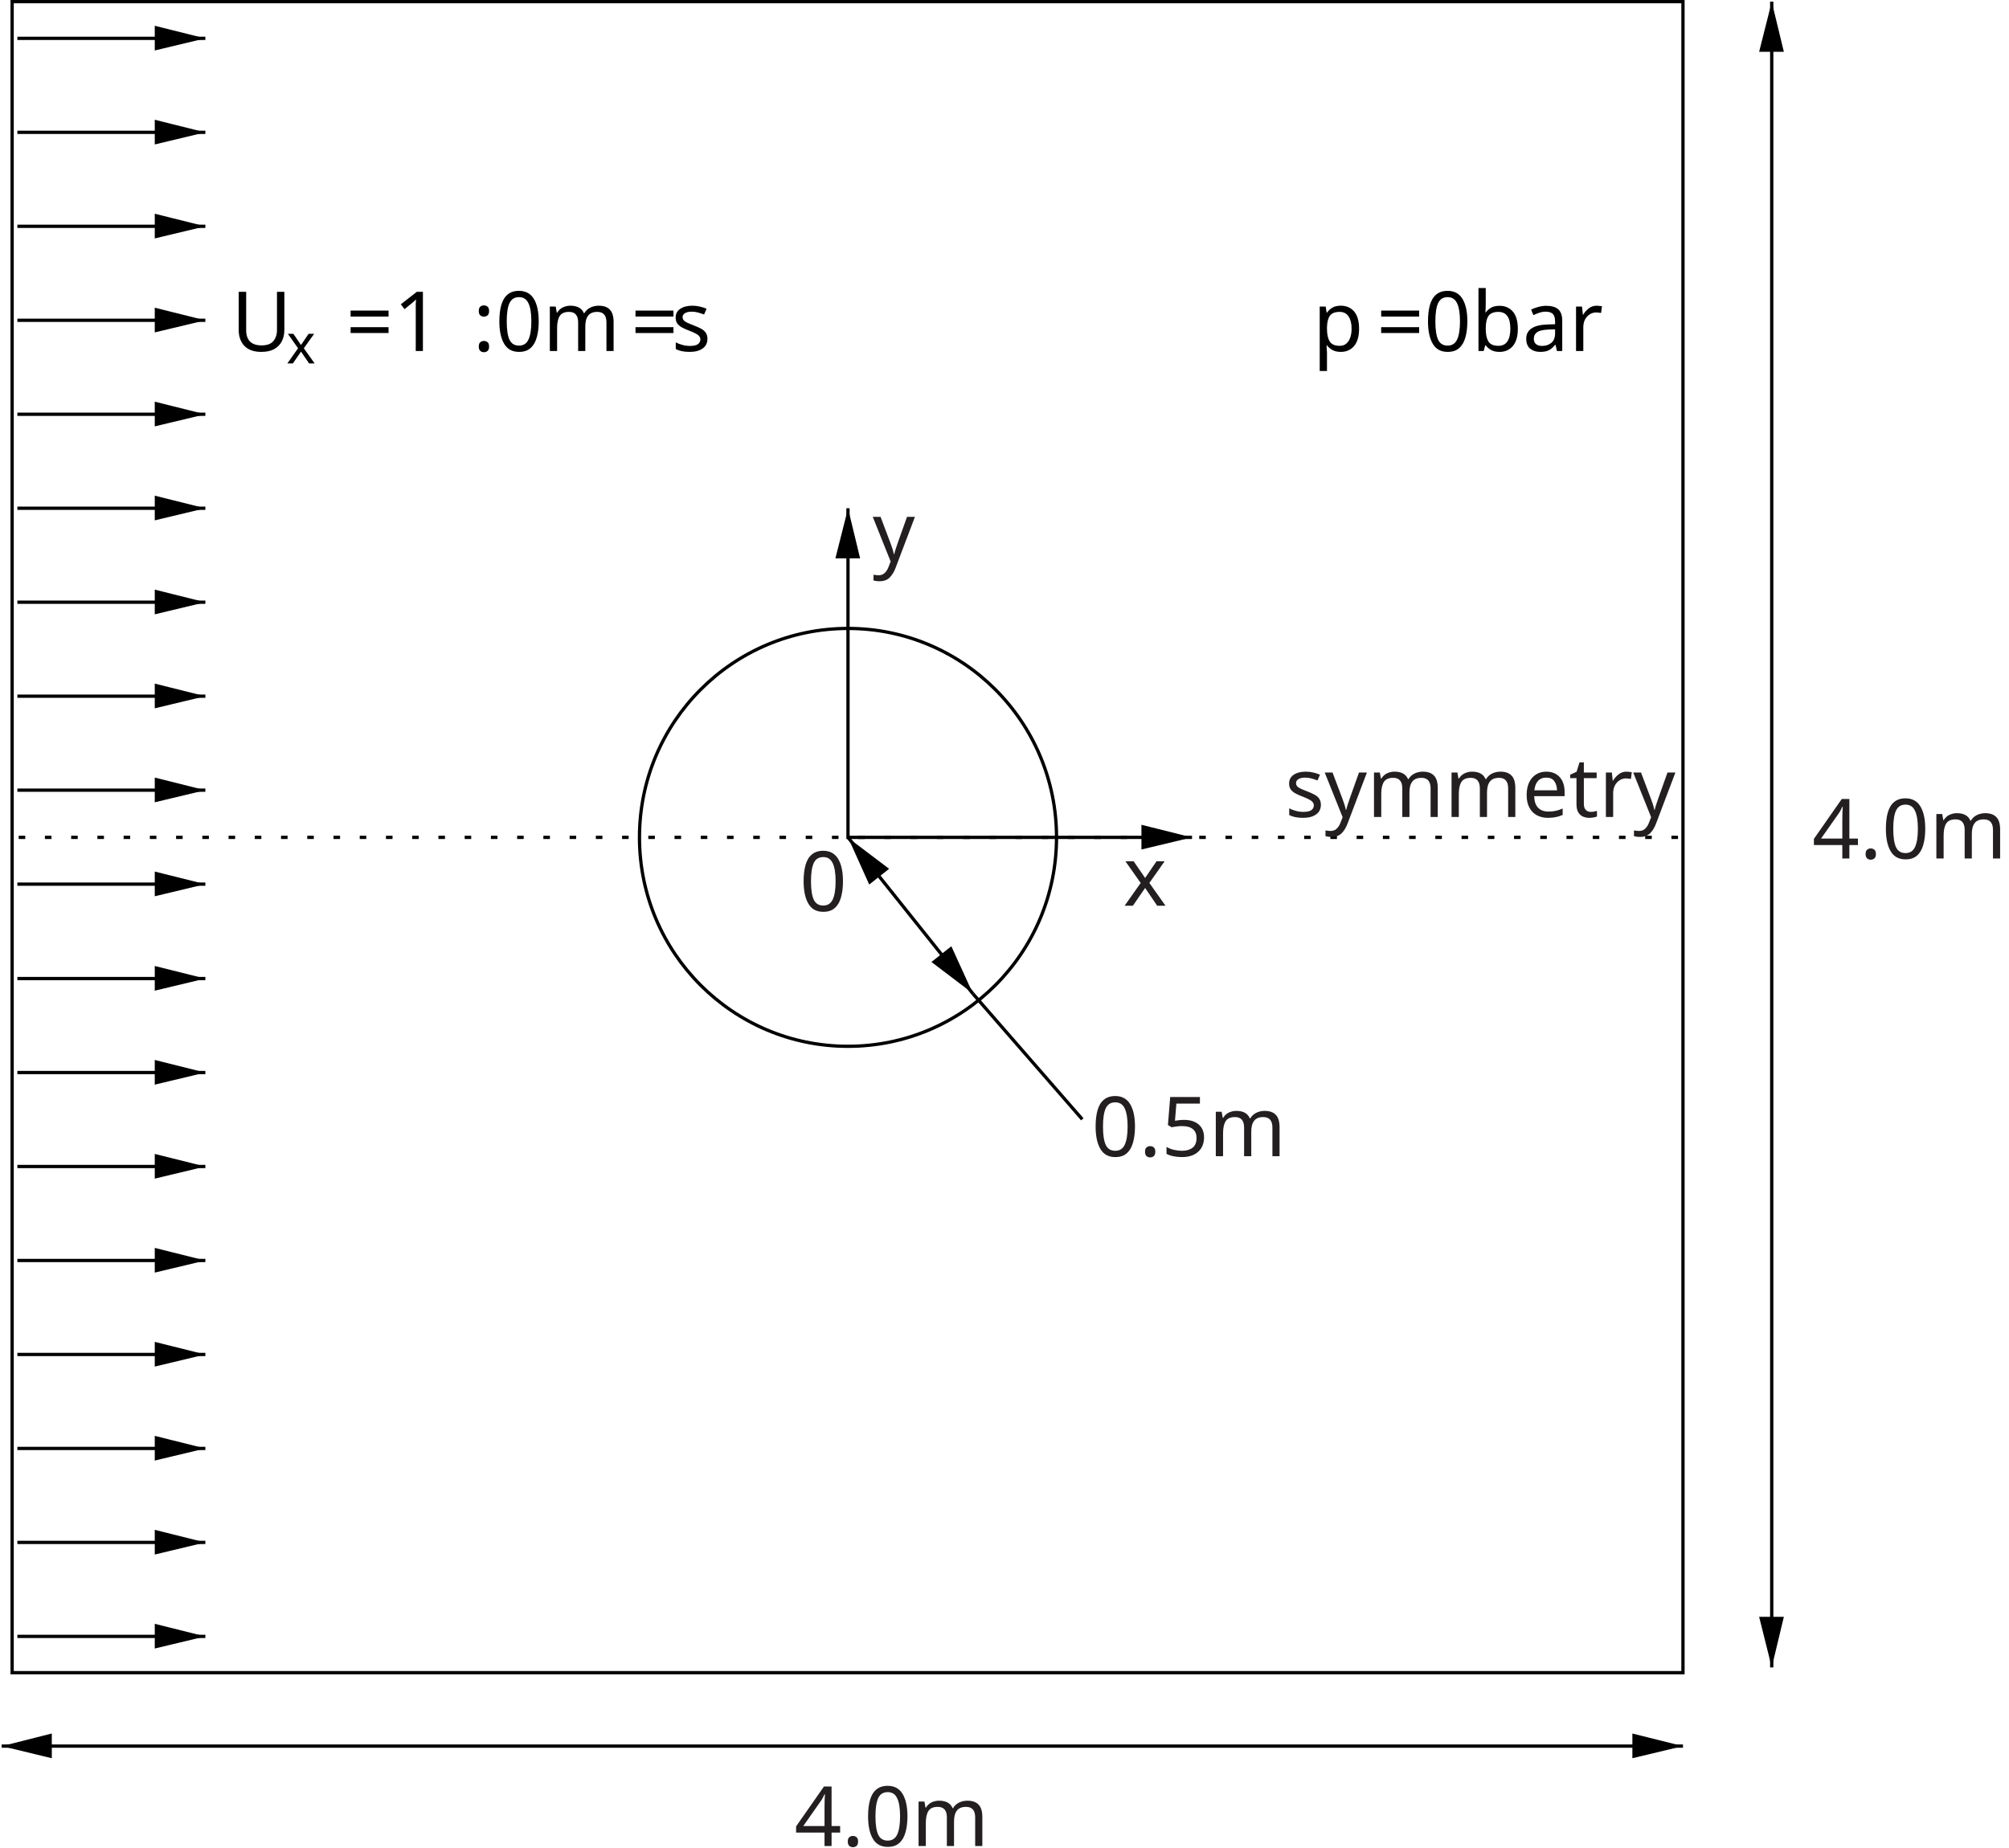
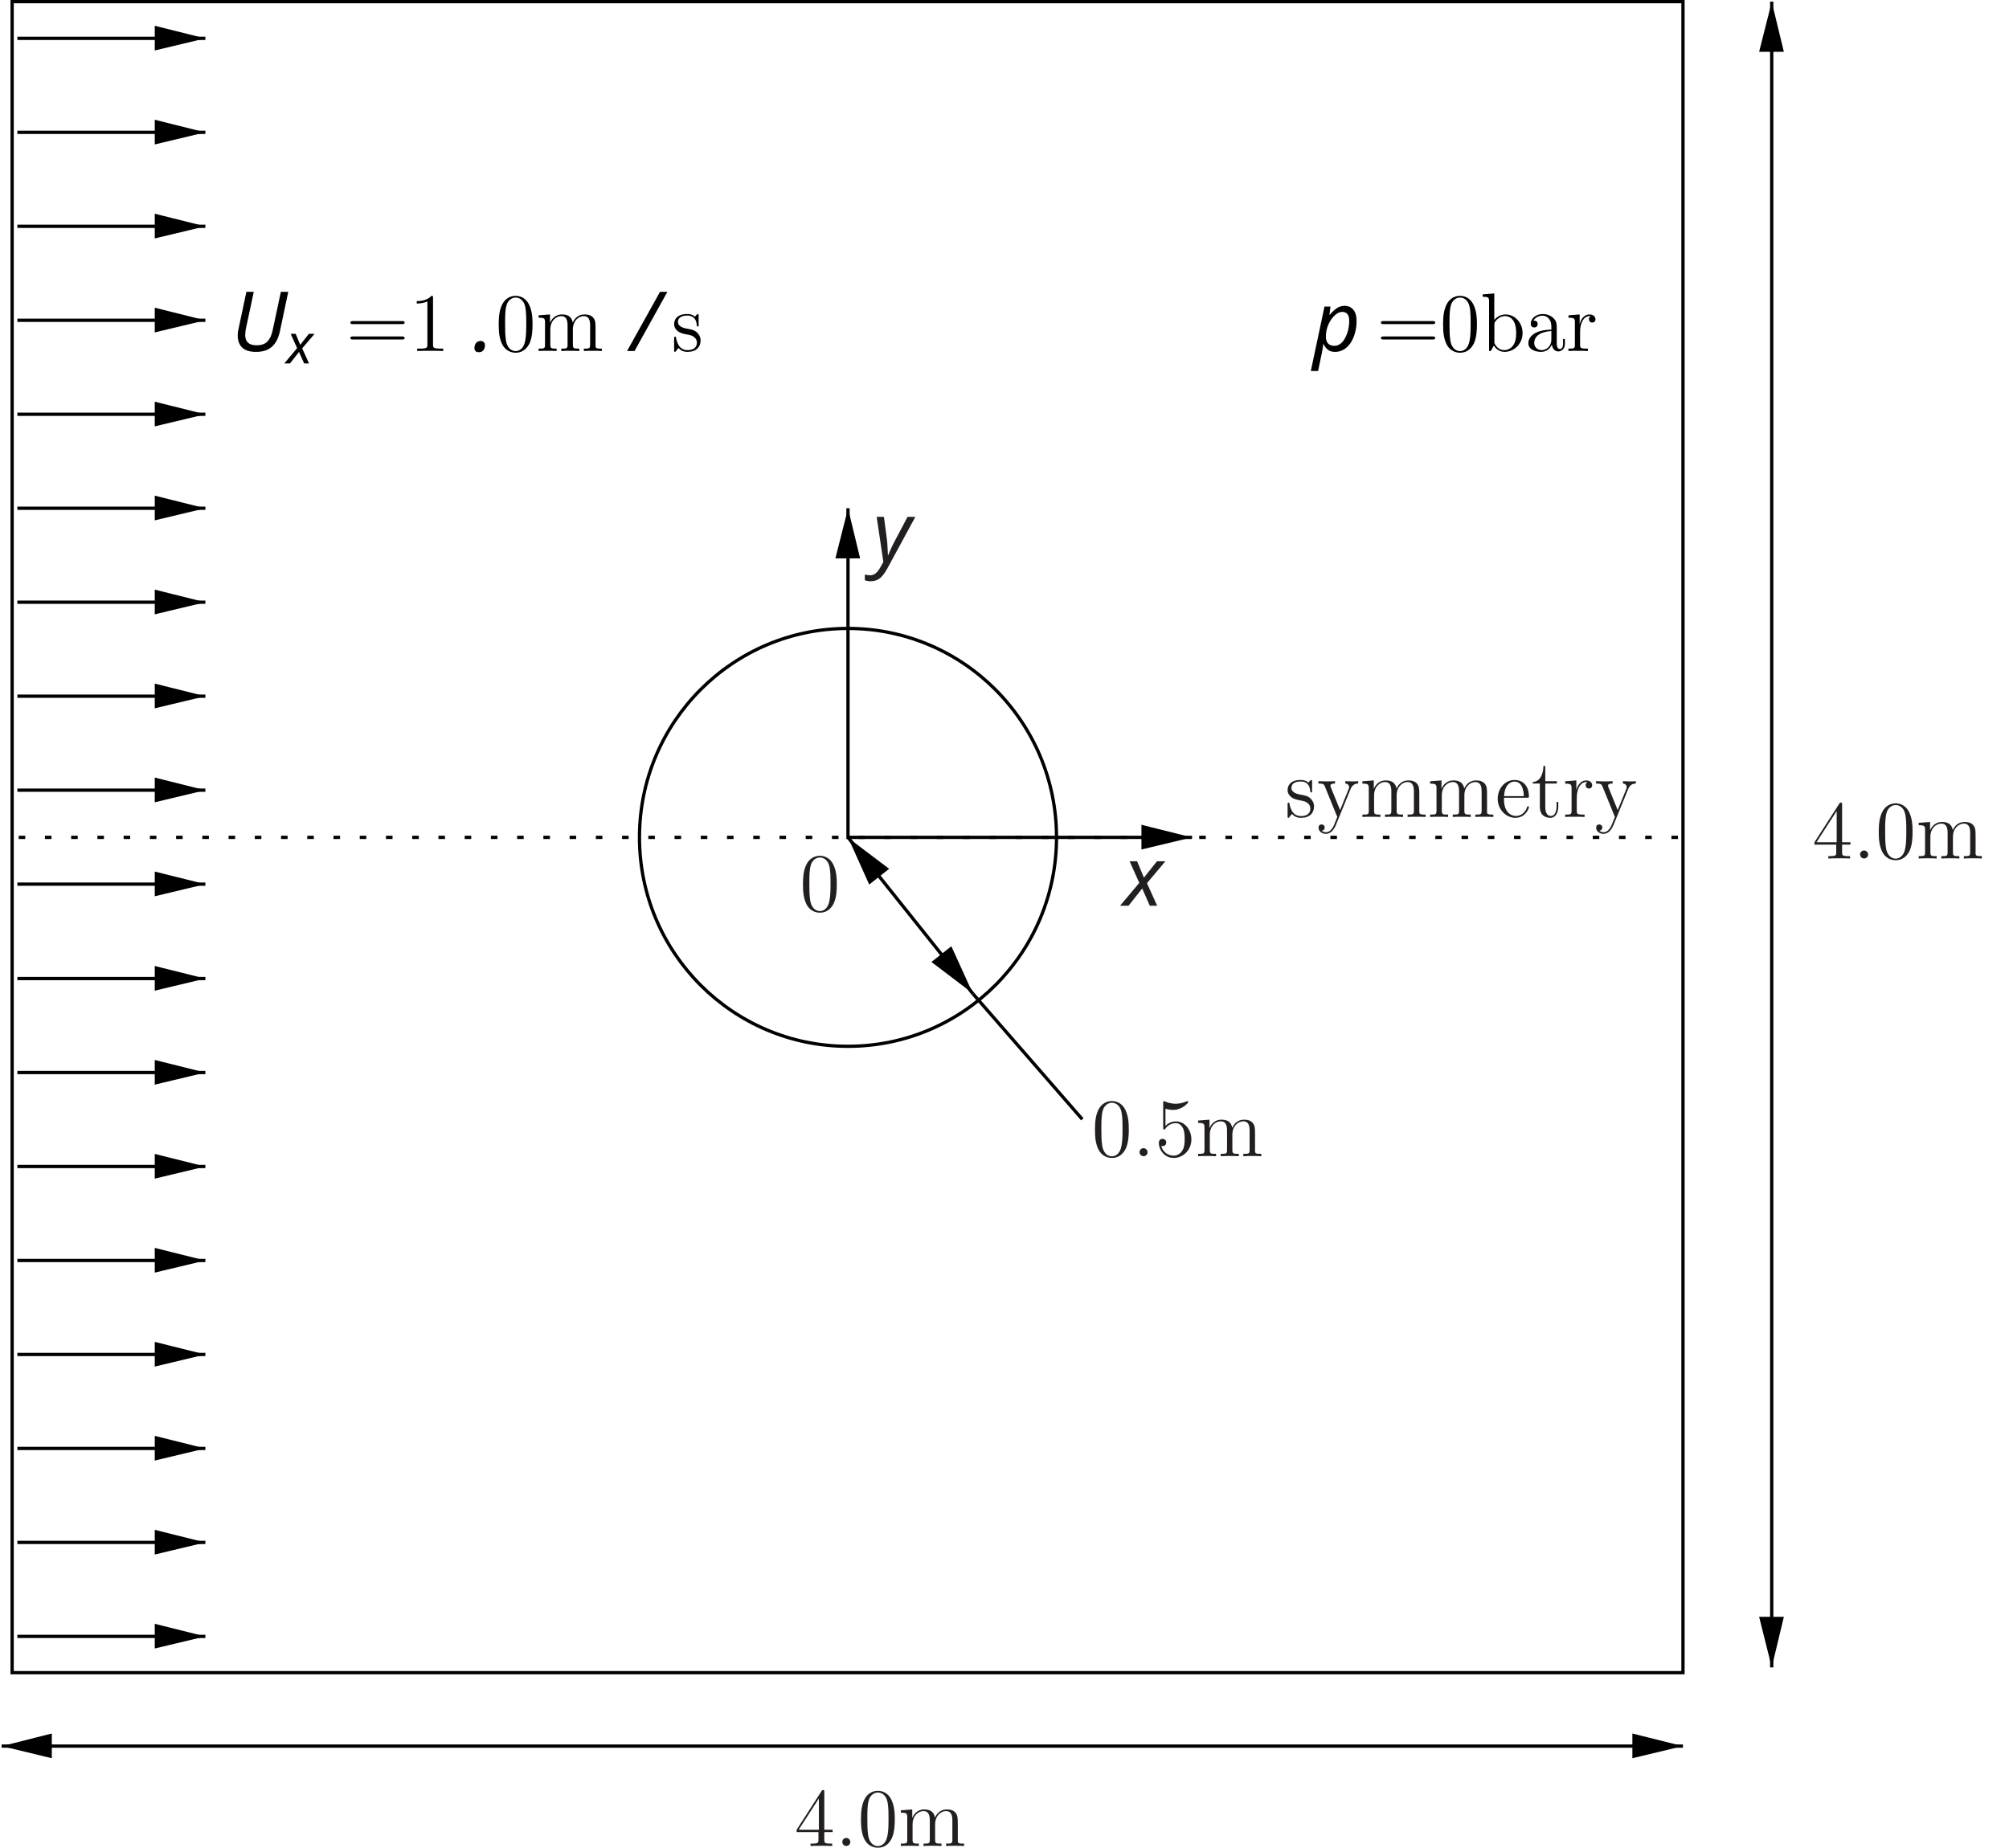
<svg xmlns="http://www.w3.org/2000/svg" id="svg3055" version="1.1" width="361.84" height="332.847" xml:space="preserve">
  <defs id="defs3059">
    <clipPath clipPathUnits="userSpaceOnUse" id="clipPath3115">
      <path d="m 1536.57,7000.48 0,-2670 2640,0 0,2670 -2640,0 z" id="path3117" />
    </clipPath>
    <clipPath clipPathUnits="userSpaceOnUse" id="clipPath3125">
      <path d="m 1536.57,7000.48 0,-2670 2640,0 0,2670 -2640,0 z m 1410.32,-1458.35 23.94,18.9 -49.76,62.36 25.82,-56.69 -49.76,37.79 49.76,-62.36 z m -168.18,258.89 -23.94,-18.9 49.77,-62.36 -25.2,56.06 49.13,-37.16 -49.76,62.36 z" clip-rule="evenodd" id="path3127" />
    </clipPath>
    <clipPath clipPathUnits="userSpaceOnUse" id="clipPath3135">
      <path d="m 1536.57,7000.48 0,-2670 2640,0 0,2670 -2640,0 z" id="path3137" />
    </clipPath>
    <clipPath clipPathUnits="userSpaceOnUse" id="clipPath3151">
      <path d="m 1536.57,7000.48 0,-2670 2640,0 0,2670 -2640,0 z m 319.97,-79.5 0,29.61 -80,0 60.47,-15.12 -60.47,-14.49 80,0 z" clip-rule="evenodd" id="path3153" />
    </clipPath>
    <clipPath clipPathUnits="userSpaceOnUse" id="clipPath3161">
      <path d="m 1536.57,7000.48 0,-2670 2640,0 0,2670 -2640,0 z" id="path3163" />
    </clipPath>
    <clipPath clipPathUnits="userSpaceOnUse" id="clipPath3173">
      <path d="m 1536.57,7000.48 0,-2670 2640,0 0,2670 -2640,0 z m 319.97,-214.93 0,29.61 -80,0 60.47,-15.12 -60.47,-14.49 80,0 z" clip-rule="evenodd" id="path3175" />
    </clipPath>
    <clipPath clipPathUnits="userSpaceOnUse" id="clipPath3183">
      <path d="m 1536.57,7000.48 0,-2670 2640,0 0,2670 -2640,0 z" id="path3185" />
    </clipPath>
    <clipPath clipPathUnits="userSpaceOnUse" id="clipPath3195">
      <path d="m 1536.57,7000.48 0,-2670 2640,0 0,2670 -2640,0 z m 319.97,-350.36 0,29.61 -80,0 60.47,-15.12 -60.47,-14.49 80,0 z" clip-rule="evenodd" id="path3197" />
    </clipPath>
    <clipPath clipPathUnits="userSpaceOnUse" id="clipPath3205">
      <path d="m 1536.57,7000.48 0,-2670 2640,0 0,2670 -2640,0 z" id="path3207" />
    </clipPath>
    <clipPath clipPathUnits="userSpaceOnUse" id="clipPath3217">
      <path d="m 1536.57,7000.48 0,-2670 2640,0 0,2670 -2640,0 z m 319.97,-485.78 0,29.6 -80,0 60.47,-15.12 -60.47,-14.48 80,0 z" clip-rule="evenodd" id="path3219" />
    </clipPath>
    <clipPath clipPathUnits="userSpaceOnUse" id="clipPath3227">
      <path d="m 1536.57,7000.48 0,-2670 2640,0 0,2670 -2640,0 z" id="path3229" />
    </clipPath>
    <clipPath clipPathUnits="userSpaceOnUse" id="clipPath3239">
      <path d="m 1536.57,7000.48 0,-2670 2640,0 0,2670 -2640,0 z m 319.97,-621.21 0,29.6 -80,0 60.47,-15.12 -60.47,-14.48 80,0 z" clip-rule="evenodd" id="path3241" />
    </clipPath>
    <clipPath clipPathUnits="userSpaceOnUse" id="clipPath3249">
      <path d="m 1536.57,7000.48 0,-2670 2640,0 0,2670 -2640,0 z" id="path3251" />
    </clipPath>
    <clipPath clipPathUnits="userSpaceOnUse" id="clipPath3261">
      <path d="m 1536.57,7000.48 0,-2670 2640,0 0,2670 -2640,0 z m 319.97,-756.64 0,29.6 -80,0 60.47,-15.12 -60.47,-14.48 80,0 z" clip-rule="evenodd" id="path3263" />
    </clipPath>
    <clipPath clipPathUnits="userSpaceOnUse" id="clipPath3271">
      <path d="m 1536.57,7000.48 0,-2670 2640,0 0,2670 -2640,0 z" id="path3273" />
    </clipPath>
    <clipPath clipPathUnits="userSpaceOnUse" id="clipPath3283">
      <path d="m 1536.57,7000.48 0,-2670 2640,0 0,2670 -2640,0 z m 319.97,-892.07 0,29.61 -80,0 60.47,-15.12 -60.47,-14.49 80,0 z" clip-rule="evenodd" id="path3285" />
    </clipPath>
    <clipPath clipPathUnits="userSpaceOnUse" id="clipPath3293">
      <path d="m 1536.57,7000.48 0,-2670 2640,0 0,2670 -2640,0 z" id="path3295" />
    </clipPath>
    <clipPath clipPathUnits="userSpaceOnUse" id="clipPath3305">
      <path d="m 1536.57,7000.48 0,-2670 2640,0 0,2670 -2640,0 z m 319.97,-1027.5 0,29.61 -80,0 60.47,-15.12 -60.47,-14.49 80,0 z" clip-rule="evenodd" id="path3307" />
    </clipPath>
    <clipPath clipPathUnits="userSpaceOnUse" id="clipPath3315">
      <path d="m 1536.57,7000.48 0,-2670 2640,0 0,2670 -2640,0 z" id="path3317" />
    </clipPath>
    <clipPath clipPathUnits="userSpaceOnUse" id="clipPath3327">
      <path d="m 1536.57,7000.48 0,-2670 2640,0 0,2670 -2640,0 z m 319.97,-1162.93 0,29.61 -80,0 60.47,-15.12 -60.47,-14.49 80,0 z" clip-rule="evenodd" id="path3329" />
    </clipPath>
    <clipPath clipPathUnits="userSpaceOnUse" id="clipPath3337">
      <path d="m 1536.57,7000.48 0,-2670 2640,0 0,2670 -2640,0 z" id="path3339" />
    </clipPath>
    <clipPath clipPathUnits="userSpaceOnUse" id="clipPath3349">
      <path d="m 1536.57,7000.48 0,-2670 2640,0 0,2670 -2640,0 z m 319.97,-1298.36 0,29.61 -80,0 60.47,-15.12 -60.47,-14.49 80,0 z" clip-rule="evenodd" id="path3351" />
    </clipPath>
    <clipPath clipPathUnits="userSpaceOnUse" id="clipPath3359">
      <path d="m 1536.57,7000.48 0,-2670 2640,0 0,2670 -2640,0 z" id="path3361" />
    </clipPath>
    <clipPath clipPathUnits="userSpaceOnUse" id="clipPath3371">
      <path d="m 1536.57,7000.48 0,-2670 2640,0 0,2670 -2640,0 z m 319.97,-1434.41 0,29.6 -80,0 60.47,-15.12 -60.47,-14.48 80,0 z" clip-rule="evenodd" id="path3373" />
    </clipPath>
    <clipPath clipPathUnits="userSpaceOnUse" id="clipPath3381">
      <path d="m 1536.57,7000.48 0,-2670 2640,0 0,2670 -2640,0 z" id="path3383" />
    </clipPath>
    <clipPath clipPathUnits="userSpaceOnUse" id="clipPath3393">
      <path d="m 1536.57,7000.48 0,-2670 2640,0 0,2670 -2640,0 z m 319.97,-1569.84 0,29.6 -80,0 60.47,-15.12 -60.47,-14.48 80,0 z" clip-rule="evenodd" id="path3395" />
    </clipPath>
    <clipPath clipPathUnits="userSpaceOnUse" id="clipPath3403">
      <path d="m 1536.57,7000.48 0,-2670 2640,0 0,2670 -2640,0 z" id="path3405" />
    </clipPath>
    <clipPath clipPathUnits="userSpaceOnUse" id="clipPath3415">
      <path d="m 1536.57,7000.48 0,-2670 2640,0 0,2670 -2640,0 z m 319.97,-1705.27 0,29.6 -80,0 60.47,-15.11 -60.47,-14.49 80,0 z" clip-rule="evenodd" id="path3417" />
    </clipPath>
    <clipPath clipPathUnits="userSpaceOnUse" id="clipPath3425">
      <path d="m 1536.57,7000.48 0,-2670 2640,0 0,2670 -2640,0 z" id="path3427" />
    </clipPath>
    <clipPath clipPathUnits="userSpaceOnUse" id="clipPath3437">
      <path d="m 1536.57,7000.48 0,-2670 2640,0 0,2670 -2640,0 z m 319.97,-1840.7 0,29.61 -80,0 60.47,-15.12 -60.47,-14.49 80,0 z" clip-rule="evenodd" id="path3439" />
    </clipPath>
    <clipPath clipPathUnits="userSpaceOnUse" id="clipPath3447">
      <path d="m 1536.57,7000.48 0,-2670 2640,0 0,2670 -2640,0 z" id="path3449" />
    </clipPath>
    <clipPath clipPathUnits="userSpaceOnUse" id="clipPath3459">
      <path d="m 1536.57,7000.48 0,-2670 2640,0 0,2670 -2640,0 z m 319.97,-1976.13 0,29.61 -80,0 60.47,-15.12 -60.47,-14.49 80,0 z" clip-rule="evenodd" id="path3461" />
    </clipPath>
    <clipPath clipPathUnits="userSpaceOnUse" id="clipPath3469">
      <path d="m 1536.57,7000.48 0,-2670 2640,0 0,2670 -2640,0 z" id="path3471" />
    </clipPath>
    <clipPath clipPathUnits="userSpaceOnUse" id="clipPath3481">
      <path d="m 1536.57,7000.48 0,-2670 2640,0 0,2670 -2640,0 z m 319.97,-2111.56 0,29.61 -80,0 60.47,-15.12 -60.47,-14.49 80,0 z" clip-rule="evenodd" id="path3483" />
    </clipPath>
    <clipPath clipPathUnits="userSpaceOnUse" id="clipPath3491">
      <path d="m 1536.57,7000.48 0,-2670 2640,0 0,2670 -2640,0 z" id="path3493" />
    </clipPath>
    <clipPath clipPathUnits="userSpaceOnUse" id="clipPath3503">
      <path d="m 1536.57,7000.48 0,-2670 2640,0 0,2670 -2640,0 z m 319.97,-2246.99 0,29.61 -80,0 60.47,-15.12 -60.47,-14.49 80,0 z" clip-rule="evenodd" id="path3505" />
    </clipPath>
    <clipPath clipPathUnits="userSpaceOnUse" id="clipPath3513">
      <path d="m 1536.57,7000.48 0,-2670 2640,0 0,2670 -2640,0 z" id="path3515" />
    </clipPath>
    <clipPath clipPathUnits="userSpaceOnUse" id="clipPath3525">
      <path d="m 1536.57,7000.48 0,-2670 2640,0 0,2670 -2640,0 z m 319.97,-2382.41 0,29.6 -80,0 60.47,-15.12 -60.47,-14.48 80,0 z" clip-rule="evenodd" id="path3527" />
    </clipPath>
    <clipPath clipPathUnits="userSpaceOnUse" id="clipPath3535">
      <path d="m 1536.57,7000.48 0,-2670 2640,0 0,2670 -2640,0 z" id="path3537" />
    </clipPath>
    <clipPath clipPathUnits="userSpaceOnUse" id="clipPath3551">
      <path d="m 1536.57,7000.48 0,-2670 2640,0 0,2670 -2640,0 z m 2449.03,-2540.52 0,29.61 -80,0 60.47,-15.12 -60.47,-14.49 80,0 z m -2441.49,29.61 0,-29.61 79.36,0 -59.84,14.49 59.84,15.12 -79.36,0 z" clip-rule="evenodd" id="path3553" />
    </clipPath>
    <clipPath clipPathUnits="userSpaceOnUse" id="clipPath3561">
      <path d="m 1536.57,7000.48 0,-2670 2640,0 0,2670 -2640,0 z" id="path3563" />
    </clipPath>
    <clipPath clipPathUnits="userSpaceOnUse" id="clipPath3577">
      <path d="m 1536.57,7000.48 0,-2670 2640,0 0,2670 -2640,0 z m 2552.33,-2422.1 29.61,0 0,80 -14.49,-60.47 -15.12,60.47 0,-80 z m 29.61,2419.45 -29.61,0 0,-79.37 15.12,59.84 14.49,-59.84 0,79.37 z" clip-rule="evenodd" id="path3579" />
    </clipPath>
    <clipPath clipPathUnits="userSpaceOnUse" id="clipPath3587">
      <path d="m 1536.57,7000.48 0,-2670 2640,0 0,2670 -2640,0 z" id="path3589" />
    </clipPath>
    <clipPath clipPathUnits="userSpaceOnUse" id="clipPath3603">
      <path d="m 1536.57,7000.48 0,-2670 2640,0 0,2670 -2640,0 z m 1741.65,-1230.96 0,29.61 -80,0 60.47,-15.12 -60.47,-14.49 80,0 z m -490.69,498.25 -29.61,0 0,-79.36 15.12,59.84 14.49,-59.84 0,79.36 z" clip-rule="evenodd" id="path3605" />
    </clipPath>
    <clipPath clipPathUnits="userSpaceOnUse" id="clipPath3613">
      <path d="m 1536.57,7000.48 0,-2670 2640,0 0,2670 -2640,0 z" id="path3615" />
    </clipPath>
  </defs>
  <g id="g3063" transform="matrix(1.25,0,0,-1.25,-193.8985,873.8428)">
    <path id="path3119" style="fill:none;stroke:#000000;stroke-width:0.472;stroke-linecap:butt;stroke-linejoin:miter;stroke-miterlimit:10;stroke-opacity:1;stroke-dasharray:none" d="m 295.319,555.851 15.747,-18.078" />
    <path id="path3129" style="fill:none;stroke:#000000;stroke-width:0.472;stroke-linecap:butt;stroke-linejoin:miter;stroke-miterlimit:10;stroke-opacity:1;stroke-dasharray:none" d="m 277.304,578.401 18.015,-22.55" />
    <path id="path3139" style="fill:#000000;fill-opacity:1;fill-rule:evenodd;stroke:none" d="m 282.847,573.866 -4.913,3.716 2.52,-5.606 2.393,1.89" />
    <path id="path3141" style="fill:none;stroke:#000000;stroke-width:0.472;stroke-linecap:butt;stroke-linejoin:miter;stroke-miterlimit:10;stroke-opacity:1;stroke-dasharray:none" d="m 282.847,573.866 -4.913,3.716 2.52,-5.606 2.393,1.89 z" />
    <path id="path3143" style="fill:#000000;fill-opacity:1;fill-rule:evenodd;stroke:none" d="m 289.713,560.449 4.976,-3.779 -2.582,5.669 -2.394,-1.89" />
    <path id="path3145" style="fill:none;stroke:#000000;stroke-width:0.472;stroke-linecap:butt;stroke-linejoin:miter;stroke-miterlimit:10;stroke-opacity:1;stroke-dasharray:none" d="m 289.713,560.449 4.976,-3.779 -2.582,5.669 -2.394,-1.89 z" />
    <path id="path3155" style="fill:none;stroke:#000000;stroke-width:0.472;stroke-linecap:butt;stroke-linejoin:miter;stroke-miterlimit:10;stroke-opacity:1;stroke-dasharray:none" d="m 157.623,693.547 27.086,0" />
    <path id="path3165" style="fill:#000000;fill-opacity:1;fill-rule:evenodd;stroke:none" d="m 177.654,692.098 6.047,1.449 -6.047,1.512 0,-2.961" />
    <path id="path3167" style="fill:none;stroke:#000000;stroke-width:0.472;stroke-linecap:butt;stroke-linejoin:miter;stroke-miterlimit:10;stroke-opacity:1;stroke-dasharray:none" d="m 177.654,692.098 6.047,1.449 -6.047,1.512 0,-2.961 z" />
    <path id="path3177" style="fill:none;stroke:#000000;stroke-width:0.472;stroke-linecap:butt;stroke-linejoin:miter;stroke-miterlimit:10;stroke-opacity:1;stroke-dasharray:none" d="m 157.623,680.004 27.086,0" />
    <path id="path3187" style="fill:#000000;fill-opacity:1;fill-rule:evenodd;stroke:none" d="m 177.654,678.555 6.047,1.449 -6.047,1.512 0,-2.961" />
    <path id="path3189" style="fill:none;stroke:#000000;stroke-width:0.472;stroke-linecap:butt;stroke-linejoin:miter;stroke-miterlimit:10;stroke-opacity:1;stroke-dasharray:none" d="m 177.654,678.555 6.047,1.449 -6.047,1.512 0,-2.961 z" />
    <path id="path3199" style="fill:none;stroke:#000000;stroke-width:0.472;stroke-linecap:butt;stroke-linejoin:miter;stroke-miterlimit:10;stroke-opacity:1;stroke-dasharray:none" d="m 157.623,666.461 27.086,0" />
    <path id="path3209" style="fill:#000000;fill-opacity:1;fill-rule:evenodd;stroke:none" d="m 177.654,665.012 6.047,1.449 -6.047,1.512 0,-2.961" />
    <path id="path3211" style="fill:none;stroke:#000000;stroke-width:0.472;stroke-linecap:butt;stroke-linejoin:miter;stroke-miterlimit:10;stroke-opacity:1;stroke-dasharray:none" d="m 177.654,665.012 6.047,1.449 -6.047,1.512 0,-2.961 z" />
    <path id="path3221" style="fill:none;stroke:#000000;stroke-width:0.472;stroke-linecap:butt;stroke-linejoin:miter;stroke-miterlimit:10;stroke-opacity:1;stroke-dasharray:none" d="m 157.623,652.918 27.086,0" />
    <path id="path3231" style="fill:#000000;fill-opacity:1;fill-rule:evenodd;stroke:none" d="m 177.654,651.47 6.047,1.448 -6.047,1.512 0,-2.96" />
    <path id="path3233" style="fill:none;stroke:#000000;stroke-width:0.472;stroke-linecap:butt;stroke-linejoin:miter;stroke-miterlimit:10;stroke-opacity:1;stroke-dasharray:none" d="m 177.654,651.47 6.047,1.448 -6.047,1.512 0,-2.96 z" />
    <path id="path3243" style="fill:none;stroke:#000000;stroke-width:0.472;stroke-linecap:butt;stroke-linejoin:miter;stroke-miterlimit:10;stroke-opacity:1;stroke-dasharray:none" d="m 157.623,639.375 27.086,0" />
    <path id="path3253" style="fill:#000000;fill-opacity:1;fill-rule:evenodd;stroke:none" d="m 177.654,637.927 6.047,1.448 -6.047,1.512 0,-2.96" />
    <path id="path3255" style="fill:none;stroke:#000000;stroke-width:0.472;stroke-linecap:butt;stroke-linejoin:miter;stroke-miterlimit:10;stroke-opacity:1;stroke-dasharray:none" d="m 177.654,637.927 6.047,1.448 -6.047,1.512 0,-2.96 z" />
    <path id="path3265" style="fill:none;stroke:#000000;stroke-width:0.472;stroke-linecap:butt;stroke-linejoin:miter;stroke-miterlimit:10;stroke-opacity:1;stroke-dasharray:none" d="m 157.623,625.832 27.086,0" />
    <path id="path3275" style="fill:#000000;fill-opacity:1;fill-rule:evenodd;stroke:none" d="m 177.654,624.384 6.047,1.448 -6.047,1.512 0,-2.96" />
    <path id="path3277" style="fill:none;stroke:#000000;stroke-width:0.472;stroke-linecap:butt;stroke-linejoin:miter;stroke-miterlimit:10;stroke-opacity:1;stroke-dasharray:none" d="m 177.654,624.384 6.047,1.448 -6.047,1.512 0,-2.96 z" />
    <path id="path3287" style="fill:none;stroke:#000000;stroke-width:0.472;stroke-linecap:butt;stroke-linejoin:miter;stroke-miterlimit:10;stroke-opacity:1;stroke-dasharray:none" d="m 157.623,612.29 27.086,0" />
    <path id="path3297" style="fill:#000000;fill-opacity:1;fill-rule:evenodd;stroke:none" d="m 177.654,610.841 6.047,1.449 -6.047,1.512 0,-2.961" />
    <path id="path3299" style="fill:none;stroke:#000000;stroke-width:0.472;stroke-linecap:butt;stroke-linejoin:miter;stroke-miterlimit:10;stroke-opacity:1;stroke-dasharray:none" d="m 177.654,610.841 6.047,1.449 -6.047,1.512 0,-2.961 z" />
    <path id="path3309" style="fill:none;stroke:#000000;stroke-width:0.472;stroke-linecap:butt;stroke-linejoin:miter;stroke-miterlimit:10;stroke-opacity:1;stroke-dasharray:none" d="m 157.623,598.747 27.086,0" />
    <path id="path3319" style="fill:#000000;fill-opacity:1;fill-rule:evenodd;stroke:none" d="m 177.654,597.298 6.047,1.449 -6.047,1.512 0,-2.961" />
    <path id="path3321" style="fill:none;stroke:#000000;stroke-width:0.472;stroke-linecap:butt;stroke-linejoin:miter;stroke-miterlimit:10;stroke-opacity:1;stroke-dasharray:none" d="m 177.654,597.298 6.047,1.449 -6.047,1.512 0,-2.961 z" />
    <path id="path3331" style="fill:none;stroke:#000000;stroke-width:0.472;stroke-linecap:butt;stroke-linejoin:miter;stroke-miterlimit:10;stroke-opacity:1;stroke-dasharray:none" d="m 157.623,585.204 27.086,0" />
    <path id="path3341" style="fill:#000000;fill-opacity:1;fill-rule:evenodd;stroke:none" d="m 177.654,583.755 6.047,1.449 -6.047,1.512 0,-2.961" />
    <path id="path3343" style="fill:none;stroke:#000000;stroke-width:0.472;stroke-linecap:butt;stroke-linejoin:miter;stroke-miterlimit:10;stroke-opacity:1;stroke-dasharray:none" d="m 177.654,583.755 6.047,1.449 -6.047,1.512 0,-2.961 z" />
    <path id="path3353" style="fill:none;stroke:#000000;stroke-width:0.472;stroke-linecap:butt;stroke-linejoin:miter;stroke-miterlimit:10;stroke-opacity:1;stroke-dasharray:none" d="m 157.623,571.661 27.086,0" />
    <path id="path3363" style="fill:#000000;fill-opacity:1;fill-rule:evenodd;stroke:none" d="m 177.654,570.212 6.047,1.449 -6.047,1.512 0,-2.961" />
    <path id="path3365" style="fill:none;stroke:#000000;stroke-width:0.472;stroke-linecap:butt;stroke-linejoin:miter;stroke-miterlimit:10;stroke-opacity:1;stroke-dasharray:none" d="m 177.654,570.212 6.047,1.449 -6.047,1.512 0,-2.961 z" />
    <path id="path3375" style="fill:none;stroke:#000000;stroke-width:0.472;stroke-linecap:butt;stroke-linejoin:miter;stroke-miterlimit:10;stroke-opacity:1;stroke-dasharray:none" d="m 157.623,558.055 27.086,0" />
    <path id="path3385" style="fill:#000000;fill-opacity:1;fill-rule:evenodd;stroke:none" d="m 177.654,556.607 6.047,1.448 -6.047,1.512 0,-2.96" />
    <path id="path3387" style="fill:none;stroke:#000000;stroke-width:0.472;stroke-linecap:butt;stroke-linejoin:miter;stroke-miterlimit:10;stroke-opacity:1;stroke-dasharray:none" d="m 177.654,556.607 6.047,1.448 -6.047,1.512 0,-2.96 z" />
    <path id="path3397" style="fill:none;stroke:#000000;stroke-width:0.472;stroke-linecap:butt;stroke-linejoin:miter;stroke-miterlimit:10;stroke-opacity:1;stroke-dasharray:none" d="m 157.623,544.512 27.086,0" />
    <path id="path3407" style="fill:#000000;fill-opacity:1;fill-rule:evenodd;stroke:none" d="m 177.654,543.064 6.047,1.448 -6.047,1.512 0,-2.96" />
    <path id="path3409" style="fill:none;stroke:#000000;stroke-width:0.472;stroke-linecap:butt;stroke-linejoin:miter;stroke-miterlimit:10;stroke-opacity:1;stroke-dasharray:none" d="m 177.654,543.064 6.047,1.448 -6.047,1.512 0,-2.96 z" />
    <path id="path3419" style="fill:none;stroke:#000000;stroke-width:0.472;stroke-linecap:butt;stroke-linejoin:miter;stroke-miterlimit:10;stroke-opacity:1;stroke-dasharray:none" d="m 157.623,530.97 27.086,0" />
    <path id="path3429" style="fill:#000000;fill-opacity:1;fill-rule:evenodd;stroke:none" d="m 177.654,529.521 6.047,1.449 -6.047,1.511 0,-2.96" />
    <path id="path3431" style="fill:none;stroke:#000000;stroke-width:0.472;stroke-linecap:butt;stroke-linejoin:miter;stroke-miterlimit:10;stroke-opacity:1;stroke-dasharray:none" d="m 177.654,529.521 6.047,1.449 -6.047,1.511 0,-2.96 z" />
    <path id="path3441" style="fill:none;stroke:#000000;stroke-width:0.472;stroke-linecap:butt;stroke-linejoin:miter;stroke-miterlimit:10;stroke-opacity:1;stroke-dasharray:none" d="m 157.623,517.427 27.086,0" />
    <path id="path3451" style="fill:#000000;fill-opacity:1;fill-rule:evenodd;stroke:none" d="m 177.654,515.978 6.047,1.449 -6.047,1.512 0,-2.961" />
    <path id="path3453" style="fill:none;stroke:#000000;stroke-width:0.472;stroke-linecap:butt;stroke-linejoin:miter;stroke-miterlimit:10;stroke-opacity:1;stroke-dasharray:none" d="m 177.654,515.978 6.047,1.449 -6.047,1.512 0,-2.961 z" />
    <path id="path3463" style="fill:none;stroke:#000000;stroke-width:0.472;stroke-linecap:butt;stroke-linejoin:miter;stroke-miterlimit:10;stroke-opacity:1;stroke-dasharray:none" d="m 157.623,503.884 27.086,0" />
    <path id="path3473" style="fill:#000000;fill-opacity:1;fill-rule:evenodd;stroke:none" d="m 177.654,502.435 6.047,1.449 -6.047,1.512 0,-2.961" />
    <path id="path3475" style="fill:none;stroke:#000000;stroke-width:0.472;stroke-linecap:butt;stroke-linejoin:miter;stroke-miterlimit:10;stroke-opacity:1;stroke-dasharray:none" d="m 177.654,502.435 6.047,1.449 -6.047,1.512 0,-2.961 z" />
    <path id="path3485" style="fill:none;stroke:#000000;stroke-width:0.472;stroke-linecap:butt;stroke-linejoin:miter;stroke-miterlimit:10;stroke-opacity:1;stroke-dasharray:none" d="m 157.623,490.341 27.086,0" />
    <path id="path3495" style="fill:#000000;fill-opacity:1;fill-rule:evenodd;stroke:none" d="m 177.654,488.892 6.047,1.449 -6.047,1.512 0,-2.961" />
    <path id="path3497" style="fill:none;stroke:#000000;stroke-width:0.472;stroke-linecap:butt;stroke-linejoin:miter;stroke-miterlimit:10;stroke-opacity:1;stroke-dasharray:none" d="m 177.654,488.892 6.047,1.449 -6.047,1.512 0,-2.961 z" />
    <path id="path3507" style="fill:none;stroke:#000000;stroke-width:0.472;stroke-linecap:butt;stroke-linejoin:miter;stroke-miterlimit:10;stroke-opacity:1;stroke-dasharray:none" d="m 157.623,476.798 27.086,0" />
    <path id="path3517" style="fill:#000000;fill-opacity:1;fill-rule:evenodd;stroke:none" d="m 177.654,475.349 6.047,1.449 -6.047,1.512 0,-2.961" />
    <path id="path3519" style="fill:none;stroke:#000000;stroke-width:0.472;stroke-linecap:butt;stroke-linejoin:miter;stroke-miterlimit:10;stroke-opacity:1;stroke-dasharray:none" d="m 177.654,475.349 6.047,1.449 -6.047,1.512 0,-2.961 z" />
    <path id="path3529" style="fill:none;stroke:#000000;stroke-width:0.472;stroke-linecap:butt;stroke-linejoin:miter;stroke-miterlimit:10;stroke-opacity:1;stroke-dasharray:none" d="m 157.623,463.255 27.086,0" />
    <path id="path3539" style="fill:#000000;fill-opacity:1;fill-rule:evenodd;stroke:none" d="m 177.654,461.807 6.047,1.448 -6.047,1.512 0,-2.96" />
    <path id="path3541" style="fill:none;stroke:#000000;stroke-width:0.472;stroke-linecap:butt;stroke-linejoin:miter;stroke-miterlimit:10;stroke-opacity:1;stroke-dasharray:none" d="m 177.654,461.807 6.047,1.448 -6.047,1.512 0,-2.96 z" />
    <path id="path3543" style="fill:none;stroke:#000000;stroke-width:0.472;stroke-linecap:butt;stroke-linejoin:miter;stroke-miterlimit:10;stroke-opacity:1;stroke-dasharray:none" d="m 307.35,578.401 c 0,-16.629 -13.452,-30.109 -30.046,-30.109 -16.594,0 -30.046,13.48 -30.046,30.109 0,16.629 13.452,30.109 30.046,30.109 16.594,0 30.046,-13.48 30.046,-30.109 z" />
    <path id="path3545" style="fill:none;stroke:#000000;stroke-width:0.472;stroke-linecap:butt;stroke-linejoin:miter;stroke-miterlimit:10;stroke-opacity:1;stroke-dasharray:none" d="m 156.867,458.027 240.748,0 0,240.811 -240.748,0 0,-240.811 z" />
    <path id="path3555" style="fill:none;stroke:#000000;stroke-width:0.472;stroke-linecap:butt;stroke-linejoin:miter;stroke-miterlimit:10;stroke-opacity:1;stroke-dasharray:none" d="m 155.355,447.445 242.26,0" />
    <path id="path3565" style="fill:#000000;fill-opacity:1;fill-rule:evenodd;stroke:none" d="m 162.347,448.957 -5.984,-1.512 5.984,-1.449 0,2.961" />
    <path id="path3567" style="fill:none;stroke:#000000;stroke-width:0.472;stroke-linecap:butt;stroke-linejoin:miter;stroke-miterlimit:10;stroke-opacity:1;stroke-dasharray:none" d="m 162.347,448.957 -5.984,-1.512 5.984,-1.449 0,2.961 z" />
    <path id="path3569" style="fill:#000000;fill-opacity:1;fill-rule:evenodd;stroke:none" d="m 390.56,445.996 6.047,1.449 -6.047,1.512 0,-2.961" />
    <path id="path3571" style="fill:none;stroke:#000000;stroke-width:0.472;stroke-linecap:butt;stroke-linejoin:miter;stroke-miterlimit:10;stroke-opacity:1;stroke-dasharray:none" d="m 390.56,445.996 6.047,1.449 -6.047,1.512 0,-2.961 z" />
    <path id="path3581" style="fill:none;stroke:#000000;stroke-width:0.472;stroke-linecap:butt;stroke-linejoin:miter;stroke-miterlimit:10;stroke-opacity:1;stroke-dasharray:none" d="m 410.402,698.838 0,-240.055" />
    <path id="path3591" style="fill:#000000;fill-opacity:1;fill-rule:evenodd;stroke:none" d="m 411.851,691.846 -1.449,5.984 -1.512,-5.984 2.961,0" />
    <path id="path3593" style="fill:none;stroke:#000000;stroke-width:0.472;stroke-linecap:butt;stroke-linejoin:miter;stroke-miterlimit:10;stroke-opacity:1;stroke-dasharray:none" d="m 411.851,691.846 -1.449,5.984 -1.512,-5.984 2.961,0 z" />
    <path id="path3595" style="fill:#000000;fill-opacity:1;fill-rule:evenodd;stroke:none" d="m 408.89,465.838 1.512,-6.047 1.449,6.047 -2.961,0" />
    <path id="path3597" style="fill:none;stroke:#000000;stroke-width:0.472;stroke-linecap:butt;stroke-linejoin:miter;stroke-miterlimit:10;stroke-opacity:1;stroke-dasharray:none" d="m 408.89,465.838 1.512,-6.047 1.449,6.047 -2.961,0 z" />
    <path id="path3607" style="fill:none;stroke:#000000;stroke-width:0.472;stroke-linecap:butt;stroke-linejoin:miter;stroke-miterlimit:10;stroke-opacity:1;stroke-dasharray:none" d="m 277.304,625.832 0,-47.431 49.573,0" />
    <path id="path3617" style="fill:#000000;fill-opacity:1;fill-rule:evenodd;stroke:none" d="m 278.753,618.841 -1.449,5.984 -1.512,-5.984 2.961,0" />
    <path id="path3619" style="fill:none;stroke:#000000;stroke-width:0.472;stroke-linecap:butt;stroke-linejoin:miter;stroke-miterlimit:10;stroke-opacity:1;stroke-dasharray:none" d="m 278.753,618.841 -1.449,5.984 -1.512,-5.984 2.961,0 z" />
    <path id="path3621" style="fill:#000000;fill-opacity:1;fill-rule:evenodd;stroke:none" d="m 319.822,576.952 6.047,1.449 -6.047,1.512 0,-2.961" />
    <path id="path3623" style="fill:none;stroke:#000000;stroke-width:0.472;stroke-linecap:butt;stroke-linejoin:miter;stroke-miterlimit:10;stroke-opacity:1;stroke-dasharray:none" d="m 319.822,576.952 6.047,1.449 -6.047,1.512 0,-2.961 z" />
    <path id="path3625" style="fill:none;stroke:#000000;stroke-width:0.472;stroke-linecap:butt;stroke-linejoin:miter;stroke-miterlimit:10;stroke-opacity:1;stroke-dasharray:0.945, 2.835;stroke-dashoffset:2.835" d="m 156.867,578.401 240.748,0" />
-     <text transform="scale(1,-1)" id="text3629" x="188.433" y="-648.49">
-       <tspan style="font-size:11.955px;font-variant:normal;font-weight:normal;writing-mode:lr-tb;fill:#000000;fill-opacity:1;fill-rule:nonzero;stroke:none;font-family:cmmi12;-inkscape-font-specification:cmmi12" x="188.433" y="-648.49" id="tspan3631">U</tspan>
-     </text>
-     <text transform="scale(1,-1)" id="text3633" x="196.38" y="-646.699">
-       <tspan style="font-size:7.97px;font-variant:normal;font-weight:normal;writing-mode:lr-tb;fill:#000000;fill-opacity:1;fill-rule:nonzero;stroke:none;font-family:cmmi8;-inkscape-font-specification:cmmi8" x="196.38" y="-646.699" id="tspan3635">x</tspan>
-     </text>
-     <text transform="scale(1,-1)" id="text3637" x="204.966" y="-648.49">
-       <tspan style="font-size:11.955px;font-variant:normal;font-weight:normal;writing-mode:lr-tb;fill:#000000;fill-opacity:1;fill-rule:nonzero;stroke:none;font-family:cmr12;-inkscape-font-specification:cmr12" x="204.966 217.395" y="-648.49" id="tspan3639">=1</tspan>
-     </text>
-     <text transform="scale(1,-1)" id="text3641" x="223.245" y="-648.49">
-       <tspan style="font-size:11.955px;font-variant:normal;font-weight:normal;writing-mode:lr-tb;fill:#000000;fill-opacity:1;fill-rule:nonzero;stroke:none;font-family:cmmi12;-inkscape-font-specification:cmmi12" x="223.245" y="-648.49" id="tspan3643">:</tspan>
-     </text>
-     <text transform="scale(1,-1)" id="text3645" x="226.494" y="-648.49">
-       <tspan style="font-size:11.955px;font-variant:normal;font-weight:normal;writing-mode:lr-tb;fill:#000000;fill-opacity:1;fill-rule:nonzero;stroke:none;font-family:cmr12;-inkscape-font-specification:cmr12" x="226.494 236.259" y="-648.49" id="tspan3647">0m</tspan>
-     </text>
-     <text transform="scale(1,-1)" id="text3649" x="246.015" y="-648.49">
-       <tspan style="font-size:11.955px;font-variant:normal;font-weight:normal;writing-mode:lr-tb;fill:#000000;fill-opacity:1;fill-rule:nonzero;stroke:none;font-family:cmmi12;-inkscape-font-specification:cmmi12" x="246.015" y="-648.49" id="tspan3651">=</tspan>
-     </text>
-     <text transform="scale(1,-1)" id="text3653" x="251.865" y="-648.49">
-       <tspan style="font-size:11.955px;font-variant:normal;font-weight:normal;writing-mode:lr-tb;fill:#000000;fill-opacity:1;fill-rule:nonzero;stroke:none;font-family:cmr12;-inkscape-font-specification:cmr12" x="251.865" y="-648.49" id="tspan3655">s</tspan>
-     </text>
-     <text transform="scale(1,-1)" id="text3657" x="344.259" y="-648.49">
-       <tspan style="font-size:11.955px;font-variant:normal;font-weight:normal;writing-mode:lr-tb;fill:#000000;fill-opacity:1;fill-rule:nonzero;stroke:none;font-family:cmmi12;-inkscape-font-specification:cmmi12" x="344.259" y="-648.49" id="tspan3659">p</tspan>
-     </text>
-     <text transform="scale(1,-1)" id="text3661" x="353.457" y="-648.49">
-       <tspan style="font-size:11.955px;font-variant:normal;font-weight:normal;writing-mode:lr-tb;fill:#000000;fill-opacity:1;fill-rule:nonzero;stroke:none;font-family:cmr12;-inkscape-font-specification:cmr12" x="353.457 365.877 375.632 382.139 387.989" y="-648.49" id="tspan3663">=0bar</tspan>
-     </text>
-     <text transform="scale(1,-1)" id="text3667" x="340.254" y="-581.341">
-       <tspan style="font-size:11.955px;font-variant:normal;font-weight:normal;writing-mode:lr-tb;fill:#231f20;fill-opacity:1;fill-rule:nonzero;stroke:none;font-family:cmr12;-inkscape-font-specification:cmr12" x="340.254 344.871 351.045 360.801 370.557 375.759 380.313 384.867" y="-581.341" id="tspan3669">symmetry</tspan>
-       <tspan style="font-size:11.955px;font-variant:normal;font-weight:normal;writing-mode:lr-tb;fill:#231f20;fill-opacity:1;fill-rule:nonzero;stroke:none;font-family:cmr12;-inkscape-font-specification:cmr12" x="312.408 318.258 321.507 331.272" y="-532.453" id="tspan3671">0.5m</tspan>
-       <tspan style="font-size:11.955px;font-variant:normal;font-weight:normal;writing-mode:lr-tb;fill:#231f20;fill-opacity:1;fill-rule:nonzero;stroke:none;font-family:cmr12;-inkscape-font-specification:cmr12" x="269.577 275.427 278.676 288.432" y="-433.048" id="tspan3673">4.0m</tspan>
-       <tspan style="font-size:11.955px;font-variant:normal;font-weight:normal;writing-mode:lr-tb;fill:#231f20;fill-opacity:1;fill-rule:nonzero;stroke:none;font-family:cmr12;-inkscape-font-specification:cmr12" x="416.232 422.082 425.331 435.087" y="-575.356" id="tspan3675">4.0m</tspan>
-     </text>
-     <text transform="scale(1,-1)" id="text3677" x="316.944" y="-568.552">
-       <tspan style="font-size:11.955px;font-variant:normal;font-weight:normal;writing-mode:lr-tb;fill:#231f20;fill-opacity:1;fill-rule:nonzero;stroke:none;font-family:cmti12;-inkscape-font-specification:cmti12" x="316.944" y="-568.552" id="tspan3679">x</tspan>
-       <tspan style="font-size:11.955px;font-variant:normal;font-weight:normal;writing-mode:lr-tb;fill:#231f20;fill-opacity:1;fill-rule:nonzero;stroke:none;font-family:cmti12;-inkscape-font-specification:cmti12" x="280.854" y="-618.187" id="tspan3681">y</tspan>
-     </text>
-     <text y="-567.796" x="270.333" id="text5662" transform="scale(1,-1)">
-       <tspan id="tspan5664" y="-567.796" x="270.333" style="font-size:11.955px;font-variant:normal;font-weight:normal;writing-mode:lr-tb;fill:#231f20;fill-opacity:1;fill-rule:nonzero;stroke:none;font-family:cmr12;-inkscape-font-specification:cmr12">0</tspan>
-       <tspan id="tspan5666" y="-552.852" x="270.333" style="font-size:11.955px;font-variant:normal;font-weight:normal;writing-mode:lr-tb;fill:#231f20;fill-opacity:1;fill-rule:nonzero;stroke:none;font-family:cmr12;-inkscape-font-specification:cmr12" />
+     <text transform="scale(1,-1)" id="text3629" x="188.433" y="-648.49" style="-inkscape-font-specification:LMMathItalic12 Italic;font-family:LMMathItalic12;font-weight:normal;font-style:italic;font-stretch:normal;font-variant:normal;font-size:11.955px;text-anchor:start;text-align:start;writing-mode:lr;line-height:125%">
+       <tspan style="font-size:11.955px;font-variant:normal;font-weight:normal;writing-mode:lr;fill:#000000;fill-opacity:1;fill-rule:nonzero;stroke:none;font-family:LMMathItalic12;-inkscape-font-specification:LMMathItalic12 Italic;font-style:italic;font-stretch:normal;text-anchor:start;text-align:start;line-height:125%" x="188.433" y="-648.49" id="tspan3631">U</tspan>
+     </text>
+     <text transform="scale(1,-1)" id="text3633" x="196.38" y="-646.699" style="-inkscape-font-specification:LMMathItalic8 Italic;font-family:LMMathItalic8;font-weight:normal;font-style:italic;font-stretch:normal;font-variant:normal;font-size:7.97px;text-anchor:start;text-align:start;writing-mode:lr;line-height:125%">
+       <tspan style="font-size:7.97px;font-variant:normal;font-weight:normal;writing-mode:lr;fill:#000000;fill-opacity:1;fill-rule:nonzero;stroke:none;font-family:LMMathItalic8;-inkscape-font-specification:LMMathItalic8 Italic;font-style:italic;font-stretch:normal;text-anchor:start;text-align:start;line-height:125%" x="196.38" y="-646.699" id="tspan3635">x</tspan>
+     </text>
+     <text transform="scale(1,-1)" id="text3637" x="204.966" y="-648.49" style="-inkscape-font-specification:LMRoman12;font-family:LMRoman12;font-weight:normal;font-style:normal;font-stretch:normal;font-variant:normal;font-size:11.955px;text-anchor:start;text-align:start;writing-mode:lr;line-height:125%">
+       <tspan style="font-size:11.955px;font-variant:normal;font-weight:normal;writing-mode:lr;fill:#000000;fill-opacity:1;fill-rule:nonzero;stroke:none;font-family:LMRoman12;-inkscape-font-specification:LMRoman12;font-style:normal;font-stretch:normal;text-anchor:start;text-align:start;line-height:125%" x="204.966 217.395" y="-648.49" id="tspan3639">=1</tspan>
+     </text>
+     <text transform="scale(1,-1)" id="text3641" x="223.245" y="-648.49" style="font-size:11.955px;font-style:italic;font-variant:normal;font-weight:normal;font-stretch:normal;text-align:start;line-height:125%;writing-mode:lr-tb;text-anchor:start;font-family:LMMathItalic12;-inkscape-font-specification:LMMathItalic12 Italic">
+       <tspan style="font-size:11.955px;font-style:italic;font-variant:normal;font-weight:normal;font-stretch:normal;text-align:start;line-height:125%;writing-mode:lr-tb;text-anchor:start;fill:#000000;fill-opacity:1;fill-rule:nonzero;stroke:none;font-family:LMMathItalic12;-inkscape-font-specification:LMMathItalic12 Italic" x="223.245" y="-648.49" id="tspan3643">.</tspan>
+     </text>
+     <text transform="scale(1,-1)" id="text3645" x="226.494" y="-648.49" style="-inkscape-font-specification:LMRoman12;font-family:LMRoman12;font-weight:normal;font-style:normal;font-stretch:normal;font-variant:normal;font-size:11.955px;text-anchor:start;text-align:start;writing-mode:lr;line-height:125%">
+       <tspan style="font-size:11.955px;font-variant:normal;font-weight:normal;writing-mode:lr;fill:#000000;fill-opacity:1;fill-rule:nonzero;stroke:none;font-family:LMRoman12;-inkscape-font-specification:LMRoman12;font-style:normal;font-stretch:normal;text-anchor:start;text-align:start;line-height:125%" x="226.494 236.259" y="-648.49" id="tspan3647">0m</tspan>
+     </text>
+     <text transform="scale(1,-1)" id="text3649" x="246.015" y="-648.49" style="font-size:11.955px;font-style:italic;font-variant:normal;font-weight:normal;font-stretch:normal;text-align:start;line-height:125%;writing-mode:lr-tb;text-anchor:start;font-family:LMMathItalic12;-inkscape-font-specification:LMMathItalic12 Italic">
+       <tspan style="font-size:11.955px;font-style:italic;font-variant:normal;font-weight:normal;font-stretch:normal;text-align:start;line-height:125%;writing-mode:lr-tb;text-anchor:start;fill:#000000;fill-opacity:1;fill-rule:nonzero;stroke:none;font-family:LMMathItalic12;-inkscape-font-specification:LMMathItalic12 Italic" x="246.015" y="-648.49" id="tspan3651">/</tspan>
+     </text>
+     <text transform="scale(1,-1)" id="text3653" x="251.865" y="-648.49" style="-inkscape-font-specification:LMRoman12;font-family:LMRoman12;font-weight:normal;font-style:normal;font-stretch:normal;font-variant:normal;font-size:11.955px;text-anchor:start;text-align:start;writing-mode:lr;line-height:125%">
+       <tspan style="font-size:11.955px;font-variant:normal;font-weight:normal;writing-mode:lr;fill:#000000;fill-opacity:1;fill-rule:nonzero;stroke:none;font-family:LMRoman12;-inkscape-font-specification:LMRoman12;font-style:normal;font-stretch:normal;text-anchor:start;text-align:start;line-height:125%" x="251.865" y="-648.49" id="tspan3655">s</tspan>
+     </text>
+     <text transform="scale(1,-1)" id="text3657" x="344.259" y="-648.49" style="-inkscape-font-specification:LMMathItalic12 Italic;font-family:LMMathItalic12;font-weight:normal;font-style:italic;font-stretch:normal;font-variant:normal;font-size:11.955px;text-anchor:start;text-align:start;writing-mode:lr;line-height:125%">
+       <tspan style="font-size:11.955px;font-variant:normal;font-weight:normal;writing-mode:lr;fill:#000000;fill-opacity:1;fill-rule:nonzero;stroke:none;font-family:LMMathItalic12;-inkscape-font-specification:LMMathItalic12 Italic;font-style:italic;font-stretch:normal;text-anchor:start;text-align:start;line-height:125%" x="344.259" y="-648.49" id="tspan3659">p</tspan>
+     </text>
+     <text transform="scale(1,-1)" id="text3661" x="353.457" y="-648.49" style="-inkscape-font-specification:LMRoman12;font-family:LMRoman12;font-weight:normal;font-style:normal;font-stretch:normal;font-variant:normal;font-size:11.955px;text-anchor:start;text-align:start;writing-mode:lr;line-height:125%">
+       <tspan style="font-size:11.955px;font-variant:normal;font-weight:normal;writing-mode:lr;fill:#000000;fill-opacity:1;fill-rule:nonzero;stroke:none;font-family:LMRoman12;-inkscape-font-specification:LMRoman12;font-style:normal;font-stretch:normal;text-anchor:start;text-align:start;line-height:125%" x="353.457 365.877 375.632 382.139 387.989" y="-648.49" id="tspan3663">=0bar</tspan>
+     </text>
+     <text transform="scale(1,-1)" id="text3667" x="340.254" y="-581.341" style="-inkscape-font-specification:LMRoman12;font-family:LMRoman12;font-weight:normal;font-style:normal;font-stretch:normal;font-variant:normal;font-size:11.955px;text-anchor:start;text-align:start;writing-mode:lr;line-height:125%">
+       <tspan style="font-size:11.955px;font-variant:normal;font-weight:normal;writing-mode:lr;fill:#231f20;fill-opacity:1;fill-rule:nonzero;stroke:none;font-family:LMRoman12;-inkscape-font-specification:LMRoman12;font-style:normal;font-stretch:normal;text-anchor:start;text-align:start;line-height:125%" x="340.254 344.871 351.045 360.801 370.557 375.759 380.313 384.867" y="-581.341" id="tspan3669">symmetry</tspan>
+       <tspan style="font-size:11.955px;font-variant:normal;font-weight:normal;writing-mode:lr;fill:#231f20;fill-opacity:1;fill-rule:nonzero;stroke:none;font-family:LMRoman12;-inkscape-font-specification:LMRoman12;font-style:normal;font-stretch:normal;text-anchor:start;text-align:start;line-height:125%" x="312.408 318.258 321.507 331.272" y="-532.453" id="tspan3671">0.5m</tspan>
+       <tspan style="font-size:11.955px;font-variant:normal;font-weight:normal;writing-mode:lr;fill:#231f20;fill-opacity:1;fill-rule:nonzero;stroke:none;font-family:LMRoman12;-inkscape-font-specification:LMRoman12;font-style:normal;font-stretch:normal;text-anchor:start;text-align:start;line-height:125%" x="269.577 275.427 278.676 288.432" y="-433.048" id="tspan3673">4.0m</tspan>
+       <tspan style="font-size:11.955px;font-variant:normal;font-weight:normal;writing-mode:lr;fill:#231f20;fill-opacity:1;fill-rule:nonzero;stroke:none;font-family:LMRoman12;-inkscape-font-specification:LMRoman12;font-style:normal;font-stretch:normal;text-anchor:start;text-align:start;line-height:125%" x="416.232 422.082 425.331 435.087" y="-575.356" id="tspan3675">4.0m</tspan>
+     </text>
+     <text transform="scale(1,-1)" id="text3677" x="316.944" y="-568.552" style="-inkscape-font-specification:LMMathItalic12 Italic;font-family:LMMathItalic12;font-weight:normal;font-style:italic;font-stretch:normal;font-variant:normal;font-size:11.955px;text-anchor:start;text-align:start;writing-mode:lr;line-height:125%">
+       <tspan style="font-size:11.955px;font-variant:normal;font-weight:normal;writing-mode:lr;fill:#231f20;fill-opacity:1;fill-rule:nonzero;stroke:none;font-family:LMMathItalic12;-inkscape-font-specification:LMMathItalic12 Italic;font-style:italic;font-stretch:normal;text-anchor:start;text-align:start;line-height:125%" x="316.944" y="-568.552" id="tspan3679">x</tspan>
+       <tspan style="font-size:11.955px;font-variant:normal;font-weight:normal;writing-mode:lr;fill:#231f20;fill-opacity:1;fill-rule:nonzero;stroke:none;font-family:LMMathItalic12;-inkscape-font-specification:LMMathItalic12 Italic;font-style:italic;font-stretch:normal;text-anchor:start;text-align:start;line-height:125%" x="280.854" y="-618.187" id="tspan3681">y</tspan>
+     </text>
+     <text y="-567.796" x="270.333" id="text5662" transform="scale(1,-1)" style="-inkscape-font-specification:LMRoman12;font-family:LMRoman12;font-weight:normal;font-style:normal;font-stretch:normal;font-variant:normal;font-size:11.955px;text-anchor:start;text-align:start;writing-mode:lr;line-height:125%">
+       <tspan id="tspan5664" y="-567.796" x="270.333" style="font-size:11.955px;font-variant:normal;font-weight:normal;writing-mode:lr;fill:#231f20;fill-opacity:1;fill-rule:nonzero;stroke:none;font-family:LMRoman12;-inkscape-font-specification:LMRoman12;font-style:normal;font-stretch:normal;text-anchor:start;text-align:start;line-height:125%">0</tspan>
+       <tspan id="tspan5666" y="-552.852" x="270.333" style="font-size:11.955px;font-variant:normal;font-weight:normal;writing-mode:lr;fill:#231f20;fill-opacity:1;fill-rule:nonzero;stroke:none;font-family:LMRoman12;-inkscape-font-specification:LMRoman12;font-style:normal;font-stretch:normal;text-anchor:start;text-align:start;line-height:125%" />
    </text>
  </g>
</svg>
